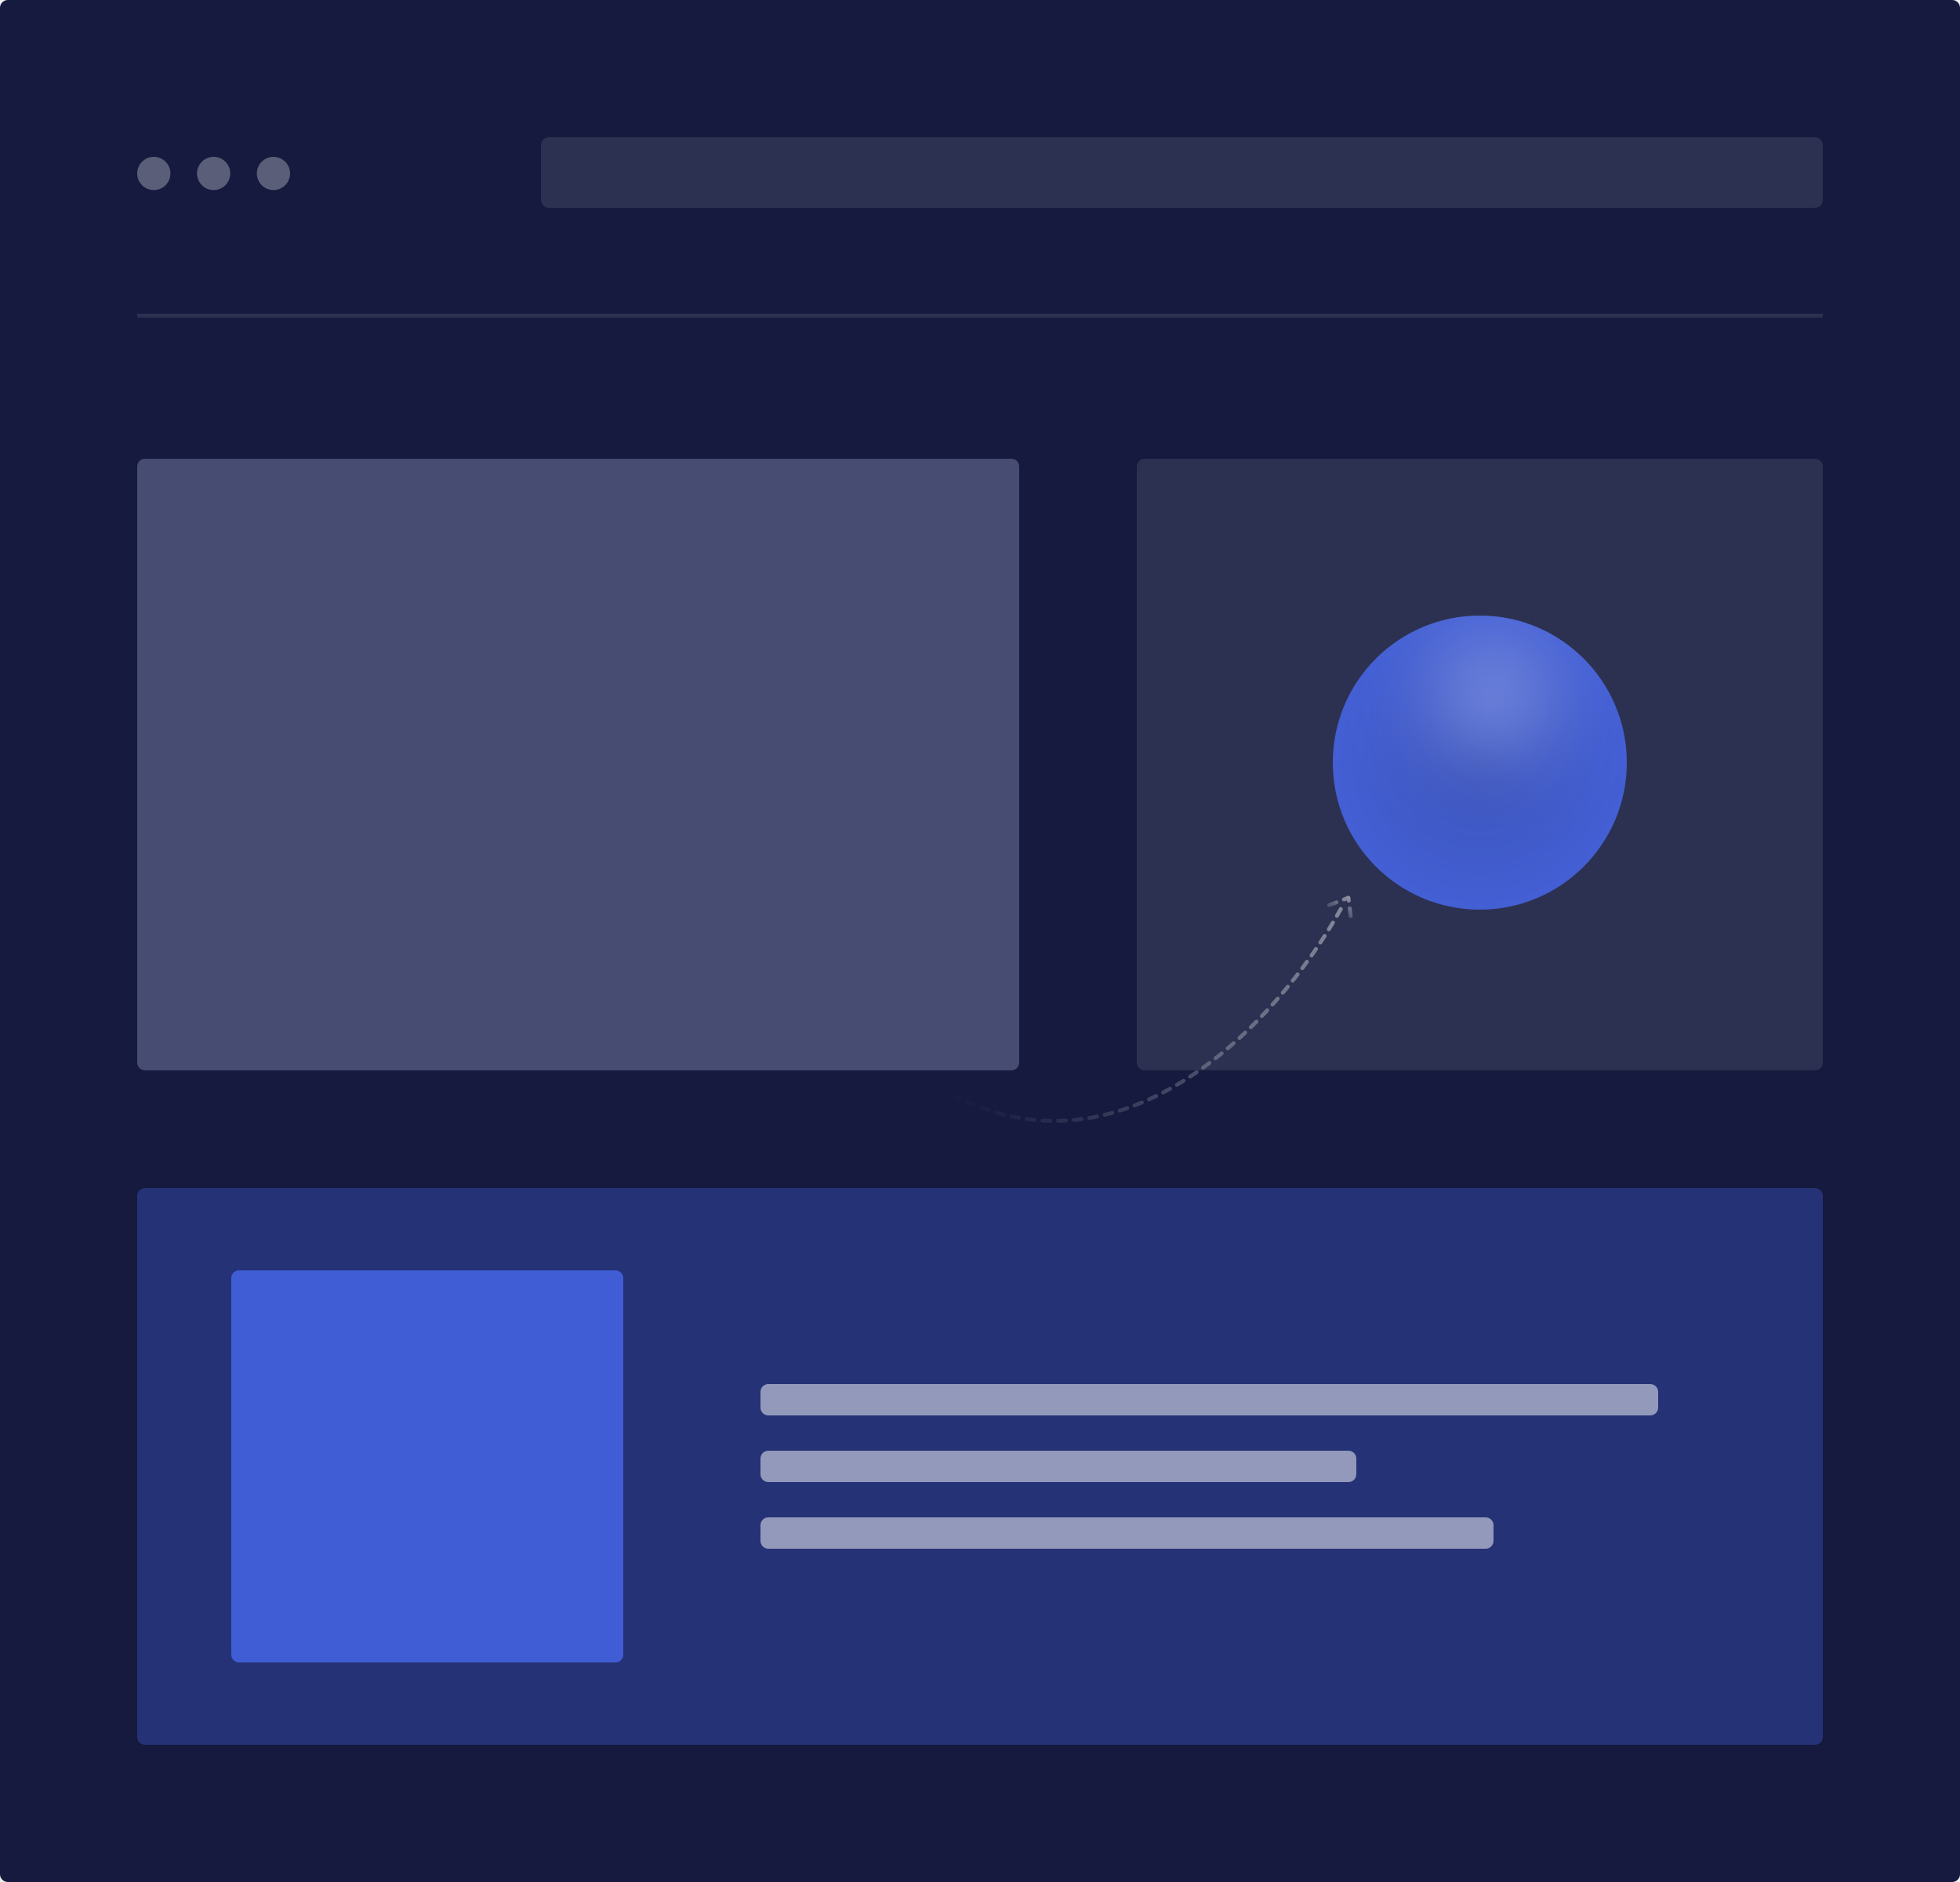
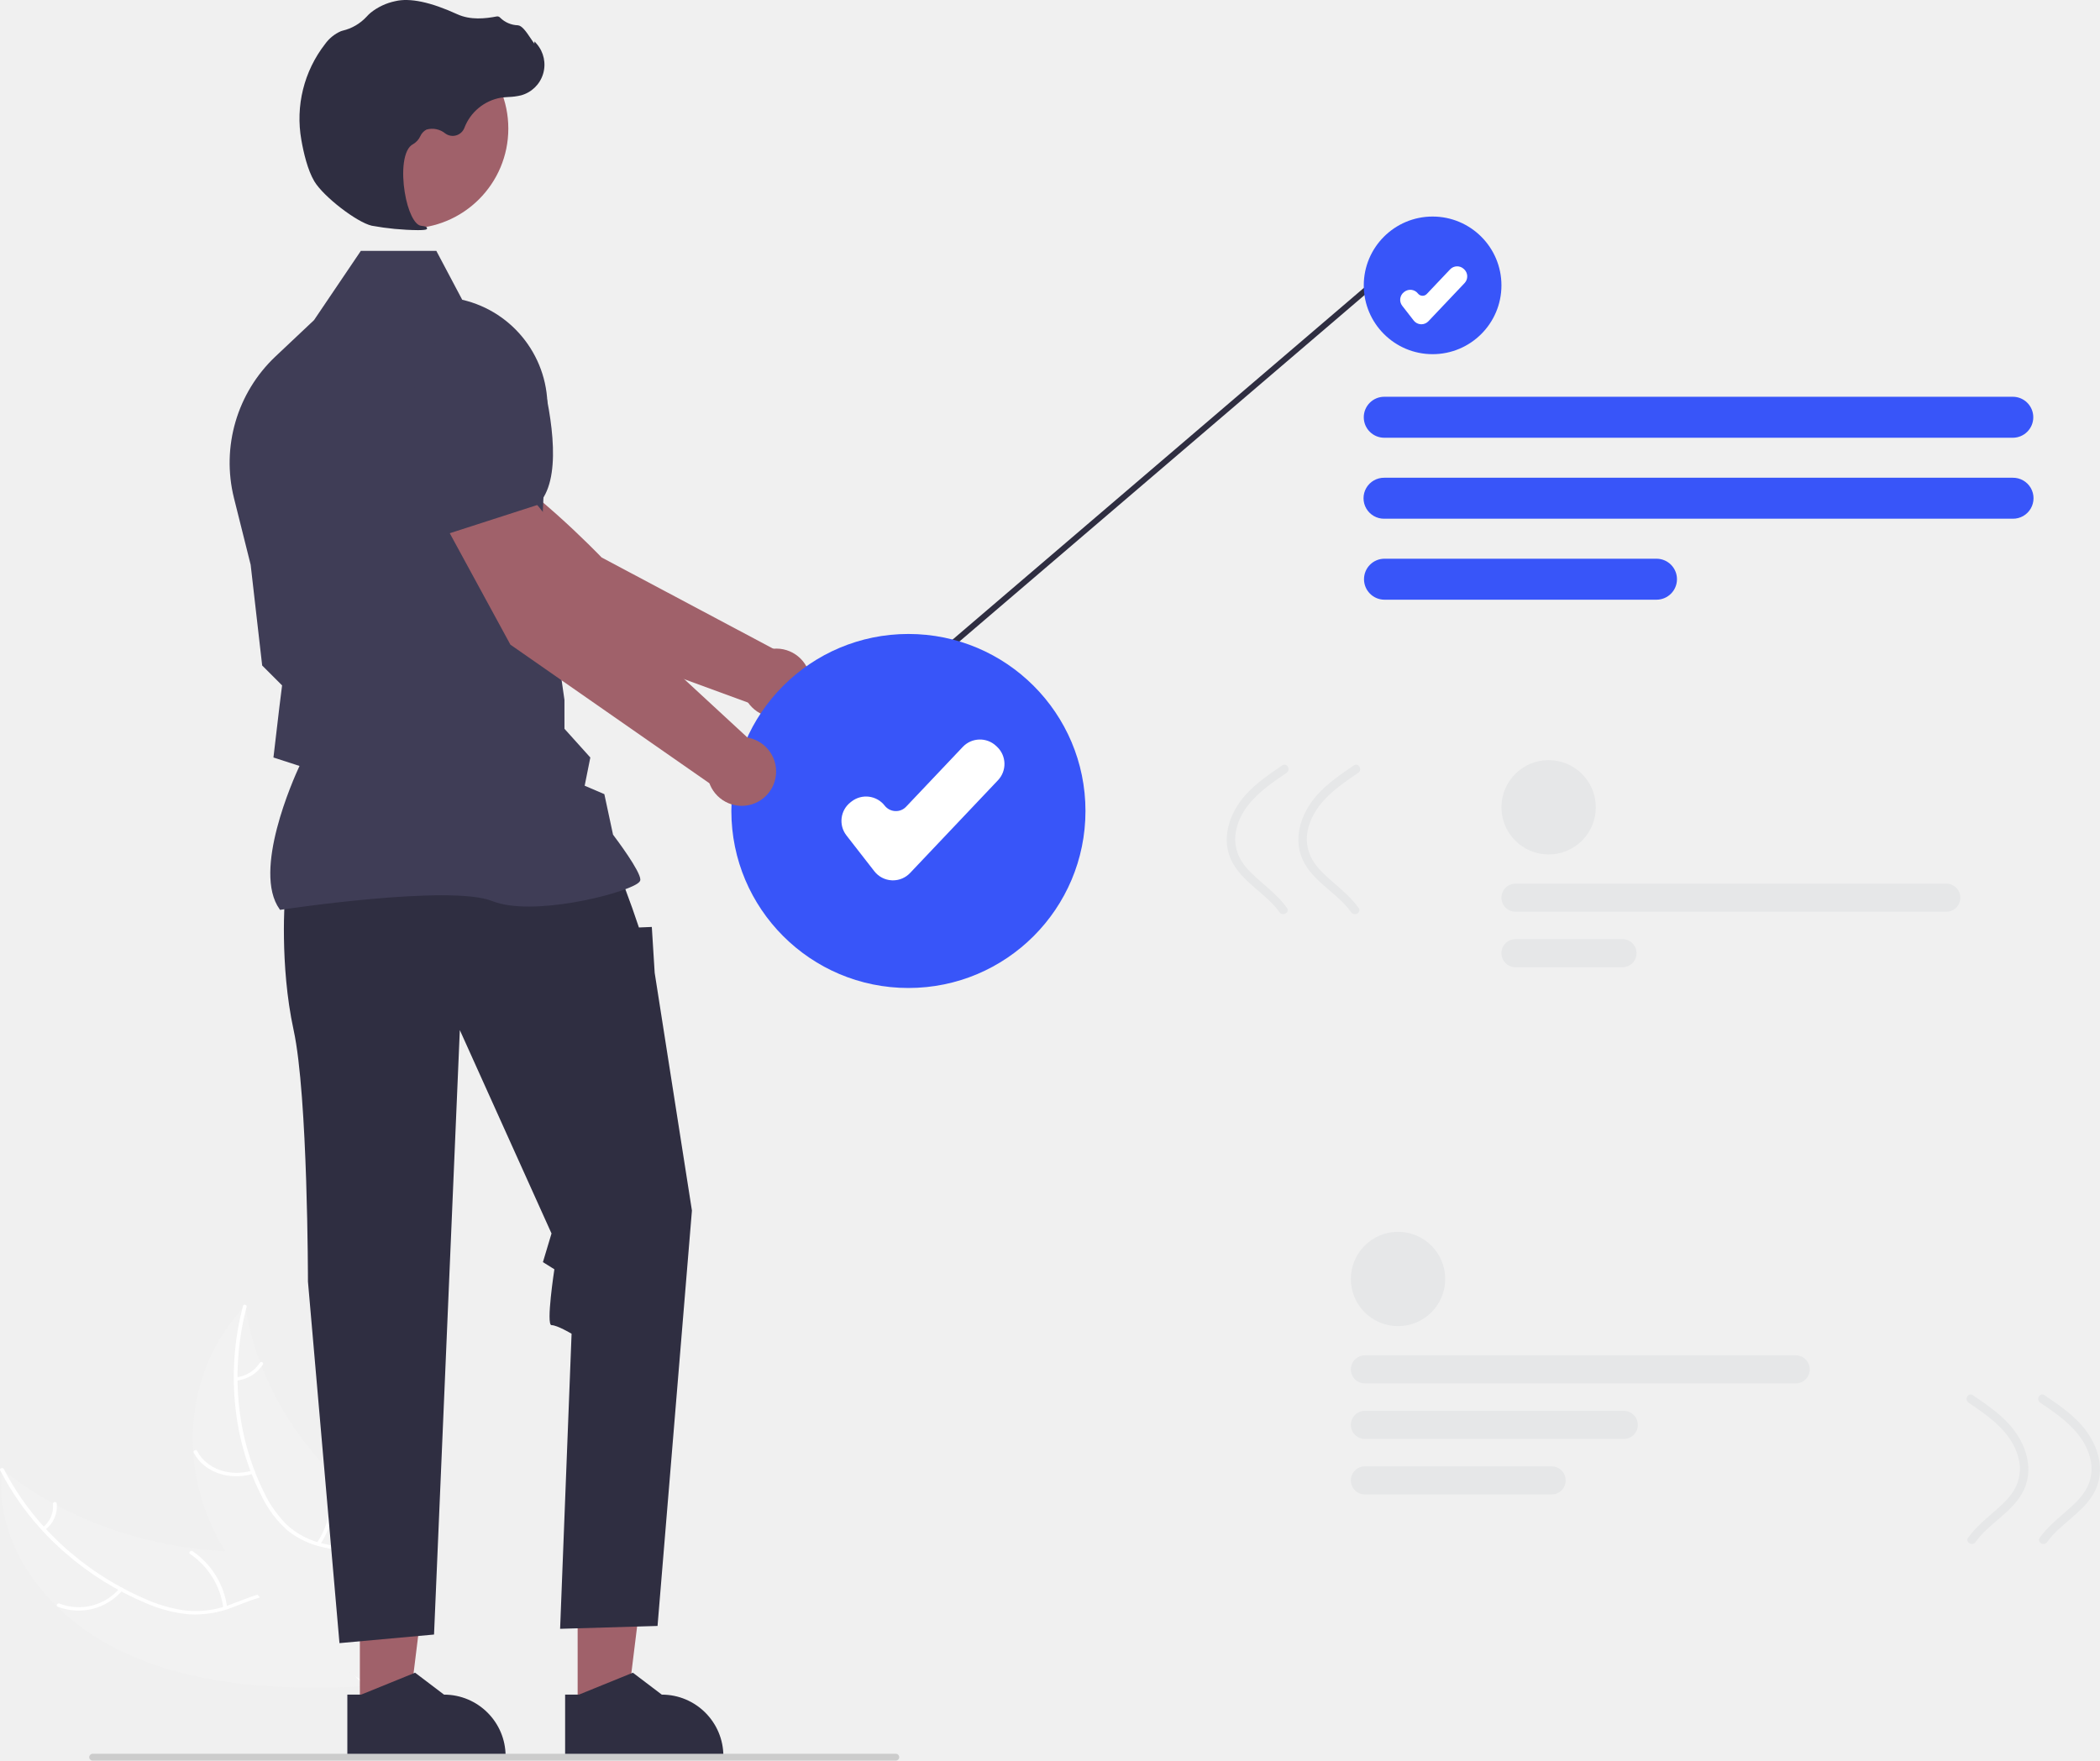
- <svg xmlns="http://www.w3.org/2000/svg" xmlns:xlink="http://www.w3.org/1999/xlink" fill="none" height="480" viewBox="0 0 500 480" width="500">
-   <filter id="a" color-interpolation-filters="sRGB" filterUnits="userSpaceOnUse" height="72.882" width="72.882" x="344.368" y="140.412">
-     <feFlood flood-opacity="0" result="BackgroundImageFix" />
-     <feBlend in="SourceGraphic" in2="BackgroundImageFix" mode="normal" result="shape" />
-     <feGaussianBlur result="effect1_foregroundBlur_62:128" stdDeviation="10.5" />
-   </filter>
-   <radialGradient id="b" cx="0" cy="0" gradientTransform="matrix(0 40.2574 -40.2574 0 377.5 194.5)" gradientUnits="userSpaceOnUse" r="1">
-     <stop offset="0" stop-opacity=".47" />
-     <stop offset="1" stop-opacity="0" />
-   </radialGradient>
-   <linearGradient id="c">
-     <stop offset="0" stop-color="#fff" stop-opacity=".48" />
-     <stop offset="1" stop-color="#fff" stop-opacity="0" />
-   </linearGradient>
-   <linearGradient id="d" gradientUnits="userSpaceOnUse" x1="358.554" x2="242.956" xlink:href="#c" y1="226.723" y2="282.349" />
-   <linearGradient id="e" gradientUnits="userSpaceOnUse" x1="343.992" x2="340.23" xlink:href="#c" y1="228.548" y2="234.571" />
-   <mask id="f" height="75" maskUnits="userSpaceOnUse" width="75" x="340" y="157">
-     <circle cx="377.5" cy="194.5" fill="#4a6cf7" opacity=".8" r="37.5" />
-   </mask>
-   <rect fill="#151a3e" height="480" rx="2" width="500" />
-   <rect fill="#474c72" height="156" rx="2" width="225" x="35" y="117" />
-   <path d="m35 80.5h430" opacity=".1" stroke="#fff" />
-   <rect fill="#2c3151" height="156" rx="2" width="175" x="290" y="117" />
-   <rect fill="#4a6cf7" height="142" opacity=".3" rx="2" width="430" x="35" y="303" />
-   <rect fill="#fff" height="8" opacity=".5" rx="2" width="229" x="194" y="353" />
-   <rect fill="#fff" height="8" opacity=".5" rx="2" width="152" x="194" y="370" />
-   <rect fill="#fff" height="8" opacity=".5" rx="2" width="187" x="194" y="387" />
-   <rect fill="#4a6cf7" fill-opacity=".73" height="100" rx="2" width="100" x="59" y="324" />
-   <g fill="#fff">
-     <rect height="18" opacity=".1" rx="2" width="327" x="138" y="35" />
-     <circle cx="39.239" cy="44.239" opacity=".3" r="4.239" />
-     <circle cx="54.5" cy="44.239" opacity=".3" r="4.239" />
-     <circle cx="69.761" cy="44.239" opacity=".3" r="4.239" />
-   </g>
-   <circle cx="377.5" cy="194.5" fill="#4a6cf7" opacity=".8" r="37.5" />
-   <g mask="url(#f)">
-     <circle cx="377.5" cy="194.5" fill="url(#b)" opacity=".8" r="37.5" />
-     <g filter="url(#a)" opacity=".8">
-       <circle cx="380.809" cy="176.853" fill="#fff" r="15.441" />
-     </g>
-   </g>
-   <path d="m342.034 231.847c-17.07 30.902-64.095 81.339-115.64 35.871" stroke="url(#d)" stroke-dasharray="2 2" stroke-linecap="round" stroke-linejoin="round" />
-   <path d="m339.077 230.867 4.896-1.896.589 4.685" stroke="url(#e)" stroke-dasharray="2 2" stroke-linecap="round" stroke-linejoin="round" />
+ <svg xmlns="http://www.w3.org/2000/svg" data-name="Layer 1" width="732.853" height="614.572" viewBox="0 0 732.853 614.572">
+   <polygon points="322.091 232.107 486.005 91.904 486.765 93.962 323.429 233.671 322.091 232.107" fill="#2f2e41" />
+   <circle cx="499.947" cy="99.612" r="24.022" fill="#3855f9" />
+   <path d="M935.449,295.669H716.111a7.153,7.153,0,1,1,0-14.307H935.449a7.153,7.153,0,1,1,0,14.307Z" transform="translate(-233.0327 -142.8634)" fill="#3855f9" />
+   <path d="M935.449,323.936H716.111a7.154,7.154,0,1,1,0-14.307H935.449a7.154,7.154,0,1,1,0,14.307Z" transform="translate(-233.0327 -142.8634)" fill="#3855f9" />
+   <path d="M811.188,352.202H716.111a7.154,7.154,0,0,1,0-14.307h95.078a7.154,7.154,0,0,1,0,14.307Z" transform="translate(-233.0327 -142.8634)" fill="#3855f9" />
+   <circle cx="540.434" cy="281.8" r="16.465" fill="#e6e7e8" />
+   <path d="M912.245,461.124H761.905a4.903,4.903,0,1,1,0-9.806H912.245a4.903,4.903,0,1,1,0,9.806Z" transform="translate(-233.0327 -142.8634)" fill="#e6e7e8" />
+   <path d="M799.245,480.498H761.905a4.903,4.903,0,0,1,0-9.807h37.34a4.903,4.903,0,0,1,0,9.807Z" transform="translate(-233.0327 -142.8634)" fill="#e6e7e8" />
+   <circle cx="487.883" cy="446.459" r="16.465" fill="#e6e7e8" />
+   <path d="M859.694,625.782H709.354a4.903,4.903,0,1,1,0-9.806H859.694a4.903,4.903,0,1,1,0,9.806Z" transform="translate(-233.0327 -142.8634)" fill="#e6e7e8" />
+   <path d="M799.694,645.157H709.354a4.903,4.903,0,1,1,0-9.807h90.34a4.903,4.903,0,1,1,0,9.807Z" transform="translate(-233.0327 -142.8634)" fill="#e6e7e8" />
+   <path d="M774.522,664.531h-65.169a4.903,4.903,0,1,1,0-9.807h65.169a4.903,4.903,0,0,1,0,9.807Z" transform="translate(-233.0327 -142.8634)" fill="#e6e7e8" />
+   <path d="M275.611,719.362c-25.714-12.185-44.867-36.7-41.88-63.642,23.069,18.68,54.477,29.112,86.9,28.862,12.629-.097,26.772-1.382,35.949,5.704,5.71,4.409,8.286,11.41,8.611,18.388.325,6.978-1.366,14.04-3.048,21.01l.511,1.652C332.463,733.259,301.325,731.547,275.611,719.362Z" transform="translate(-233.0327 -142.8634)" fill="#f2f2f2" />
+   <path d="M234.364,655.653c9.945,19.406,27.188,35.58,48.617,45.047a51.442,51.442,0,0,0,14.829,4.357,33.524,33.524,0,0,0,15.424-2.016c4.657-1.671,9.248-3.848,14.187-4.509a18.158,18.158,0,0,1,13.721,3.699c4.564,3.549,7.286,8.461,9.753,13.36,2.739,5.44,5.484,11.137,10.847,14.844.65.449-.255,1.383-.904.935-9.332-6.45-10.678-18.114-18.093-25.926-3.46-3.645-8.262-6.288-14.027-5.863-5.041.372-9.776,2.612-14.479,4.34a35.977,35.977,0,0,1-15.046,2.469,48.263,48.263,0,0,1-15.009-3.816,103.579,103.579,0,0,1-28.399-17.67,96.835,96.835,0,0,1-22.696-28.811c-.344-.67.932-1.104,1.273-.438Z" transform="translate(-233.0327 -142.8634)" fill="#fff" />
+   <path d="M275.803,697.966A20.135,20.135,0,0,1,253.165,703.72c-.748-.315-.137-1.412.612-1.096a18.641,18.641,0,0,0,21.049-5.39c.526-.64,1.499.096.977.732Z" transform="translate(-233.0327 -142.8634)" fill="#fff" />
+   <path d="M310.973,704.158a27.076,27.076,0,0,0-11.645-18.878c-.648-.451.257-1.386.904-.935a28.152,28.152,0,0,1,12.07,19.67c.092.752-1.238.891-1.33.143Z" transform="translate(-233.0327 -142.8634)" fill="#fff" />
+   <path d="M247.982,676.008a9.154,9.154,0,0,0,3.53-8.182c-.103-.75,1.228-.888,1.33-.143a10.249,10.249,0,0,1-3.883,9.058.761.761,0,0,1-.94.101.545.545,0,0,1-.036-.834Z" transform="translate(-233.0327 -142.8634)" fill="#fff" />
+   <path d="M318.57,598.756c.079.465.159.931.248,1.4a101.686,101.686,0,0,0,5.021,18.29c.165.461.34.926.519,1.38a110.235,110.235,0,0,0,25.284,38.164,115.864,115.864,0,0,0,14.46,12.094c7.165,5.071,15.435,10.024,19.97,16.856a18.145,18.145,0,0,1,1.289,2.207l-20.43,41.335c-.098.077-.185.158-.283.235l-.734,1.678c-.284-.172-.574-.355-.858-.527-.165-.099-.326-.207-.491-.306-.109-.069-.217-.138-.32-.194-.036-.023-.072-.046-.099-.065-.103-.056-.191-.119-.284-.172q-2.436-1.534-4.853-3.105c-.01-.003-.01-.003-.016-.016-12.254-8.013-23.779-17.067-33.248-27.514-.285-.314-.58-.632-.855-.965A103.132,103.132,0,0,1,311.629,684.383a88.693,88.693,0,0,1-4.786-9.067,73.201,73.201,0,0,1-6.369-25.479c-1.154-17.643,4.08-35.886,17.091-50.009C317.898,599.467,318.227,599.114,318.57,598.756Z" transform="translate(-233.0327 -142.8634)" fill="#f2f2f2" />
+   <path d="M319.093,599.038c-5.691,21.822-3.73,44.837,5.905,64.42a40.428,40.428,0,0,0,8.153,11.69,27.288,27.288,0,0,0,12.913,6.606c4.618,1.093,9.528,1.722,13.674,3.824a14.416,14.416,0,0,1,7.768,10.535c1.014,5.471-.272,11.105-1.742,16.591-1.632,6.091-3.433,12.402-1.927,18.439.182.731-1.128,1.036-1.31.306-2.62-10.502,4.267-21.121,4.004-31.745-.123-4.957-1.929-9.788-6.532-12.535-4.025-2.402-9.088-3.055-13.778-4.125a29.572,29.572,0,0,1-12.936-6.018,37.745,37.745,0,0,1-8.654-11.329,88.277,88.277,0,0,1-9.3-30.299,97.483,97.483,0,0,1,2.511-36.674c.197-.754,1.445-.434,1.25.315Z" transform="translate(-233.0327 -142.8634)" fill="#fff" />
+   <path d="M321.475,657.269c-8.404,2.633-17.32-.517-20.844-7.324-.347-.671.853-1.271,1.2-.6,3.301,6.377,11.552,9.237,19.408,6.776.827-.259,1.057.89.235,1.148Z" transform="translate(-233.0327 -142.8634)" fill="#fff" />
+   <path d="M343.615,681.482a28.747,28.747,0,0,0,4.061-22.291c-.18-.732,1.13-1.037,1.31-.306a29.922,29.922,0,0,1-4.279,23.192C344.267,682.764,343.177,682.165,343.615,681.482Z" transform="translate(-233.0327 -142.8634)" fill="#fff" />
+   <path d="M315.51,623.645a11.295,11.295,0,0,0,8.181-5.037c.431-.691,1.52-.091,1.093.595a12.656,12.656,0,0,1-9.039,5.59c-.362.043-.699-.084-.773-.421a.658.658,0,0,1,.537-.727Z" transform="translate(-233.0327 -142.8634)" fill="#fff" />
+   <path d="M379.842,322.062l34.771,36.922,80.932,29.666,9.725-18.067L442.991,337.466s-28.079-29.336-44.736-35.379Z" transform="translate(-233.0327 -142.8634)" fill="#a0616a" />
+   <circle cx="270.912" cy="238.408" r="12" fill="#a0616a" />
+   <path d="M406.824,304.139l-24.853,21.944-.117.03c-11.555,2.95-28.244-10.679-40.208-22.632a22.004,22.004,0,0,1-1.013-30.024h0a22.053,22.053,0,0,1,22.305-6.666l20.201,5.573Z" transform="translate(-233.0327 -142.8634)" fill="#3f3d56" />
+   <polygon points="201.586 597.14 218.714 597.139 226.862 531.074 201.583 531.075 201.586 597.14" fill="#a0616a" />
+   <path d="M430.249,734.411l4.821-0,18.822-7.654,10.088,7.653h.001a21.497,21.497,0,0,1,21.496,21.496v.699l-55.228.002Z" transform="translate(-233.0327 -142.8634)" fill="#2f2e41" />
+   <polygon points="125.586 597.14 142.714 597.139 150.862 531.074 125.583 531.075 125.586 597.14" fill="#a0616a" />
+   <path d="M354.249,734.411l4.821-0,18.822-7.654,10.088,7.653h.001a21.497,21.497,0,0,1,21.496,21.496v.699l-55.228.002Z" transform="translate(-233.0327 -142.8634)" fill="#2f2e41" />
+   <path d="M332.501,455.437s-2,24,3,47,5,87.776,5,87.776l11,126.224,33-3,9-211,32,71-3,10,3.996,2.5s-2.996,19.5-.996,19.5,7,3,7,3l-4,103,34-1,12-145-13-83-1-16-4.5.185-2.291-6.685-4.209-11.5Z" transform="translate(-233.0327 -142.8634)" fill="#2f2e41" />
+   <path d="M330.773,460.478l-.178-.25c-9.519-13.326,4.797-45.349,6.957-49.991l-9.094-2.951,2.048-17.408.97-7.761-6.951-6.951-.02-.173-4-35L314.689,316.747a51.037,51.037,0,0,1,14.486-49.46l13.443-12.675,16.338-24.174h26.347l9.034,17.063a38.401,38.401,0,0,1,29.712,39.207L422.001,331.46l8.015,55.721.005,10.084,9.02,10.024-1.97,9.848,6.865,2.942,3.031,14.145c1.254,1.655,9.534,12.695,9.534,15.713,0,.453-.334.891-1.052,1.377-5.643,3.821-36.83,11.61-50.633,6.087-14.703-5.879-73.15,2.94-73.739,3.03Z" transform="translate(-233.0327 -142.8634)" fill="#3f3d56" />
+   <path d="M546.837,756.245a1.186,1.186,0,0,1-1.183,1.19H265.357a1.19,1.19,0,0,1,0-2.38h280.29a1.187,1.187,0,0,1,1.19,1.183Z" transform="translate(-233.0327 -142.8634)" fill="#ccc" />
+   <circle cx="142.5" cy="44.877" r="34.893" fill="#a0616a" />
+   <path d="M378.876,223.199a94.898,94.898,0,0,1-16.109-1.544c-5.263-1.212-16.874-10.191-20.039-15.495h0c-2.351-3.941-3.762-10.037-4.532-14.456a42.421,42.421,0,0,1,8.286-33.475,13.402,13.402,0,0,1,5.531-4.479c.196-.071.397-.133.6-.185a16.536,16.536,0,0,0,8.354-4.876,13.639,13.639,0,0,1,1.403-1.372,20.369,20.369,0,0,1,8.605-4.046c5.085-1.221,12.359.309,21.619,4.552,4.652,2.132,9.816,1.537,13.796.781a1.296,1.296,0,0,1,1.208.449,9.145,9.145,0,0,0,6.149,2.637c1.413.099,2.847,2.096,4.575,4.696.392.59.85,1.279,1.182,1.7l.066-.79.777.903a11.097,11.097,0,0,1-5.475,17.944,21.641,21.641,0,0,1-4.369.581c-.893.057-1.816.116-2.703.247a16.731,16.731,0,0,0-12.709,10.533,4.376,4.376,0,0,1-6.657,1.953,7.229,7.229,0,0,0-6.554-1.369,4.799,4.799,0,0,0-2.183,2.351,6.254,6.254,0,0,1-2.444,2.707c-3.633,1.756-4.091,9.938-2.98,16.797,1.071,6.612,3.402,11.435,5.667,11.729,1.744.226,1.941.355,2.06.668l.106.28-.203.254C381.708,223.099,380.553,223.199,378.876,223.199Z" transform="translate(-233.0327 -142.8634)" fill="#2f2e41" />
+   <circle cx="317.016" cy="283.09" r="61.789" fill="#3855f9" />
+   <path d="M544.654,450.171c-.133,0-.268-.003-.404-.01a8.23,8.23,0,0,1-6.099-3.17l-9.739-12.52a8.245,8.245,0,0,1,1.444-11.558l.349-.272a8.25,8.25,0,0,1,11.562,1.442,4.94,4.94,0,0,0,3.662,1.903,4.846,4.846,0,0,0,3.831-1.537l19.773-20.872a8.247,8.247,0,0,1,11.643-.315l.322.304a8.246,8.246,0,0,1,.317,11.645l-30.683,32.387A8.223,8.223,0,0,1,544.654,450.171Z" transform="translate(-233.0327 -142.8634)" fill="#fff" />
+   <path d="M386.912,323.345l24.239,44.55L481.879,417.167l14-15-51.811-47.866S424.372,318.789,409.799,308.709Z" transform="translate(-233.0327 -142.8634)" fill="#a0616a" />
+   <circle cx="258.846" cy="269.303" r="12" fill="#a0616a" />
+   <path d="M389.094,329.284l-15.243-36.583,5.513-20.217A22.055,22.055,0,0,1,396.479,256.702h0a22.003,22.003,0,0,1,25.305,16.19c4.175,16.39,7.381,37.696-1.051,46.128l-.085.085Z" transform="translate(-233.0327 -142.8634)" fill="#3f3d56" />
+   <path d="M729.058,256.059c-.055,0-.11-.001-.166-.004a3.386,3.386,0,0,1-2.509-1.304L722.377,249.6a3.392,3.392,0,0,1,.594-4.755l.144-.112a3.394,3.394,0,0,1,4.756.593,2.032,2.032,0,0,0,1.507.783,1.994,1.994,0,0,0,1.576-.632l8.134-8.587a3.393,3.393,0,0,1,4.79-.13l.132.125a3.392,3.392,0,0,1,.13,4.791l-12.623,13.324A3.383,3.383,0,0,1,729.058,256.059Z" transform="translate(-233.0327 -142.8634)" fill="#fff" />
+   <path d="M919.996,632.475c7.149,4.853,15.096,10.313,17.4,19.171a14.569,14.569,0,0,1-1.484,11.335c-1.835,3.058-4.568,5.461-7.234,7.776-3.167,2.751-6.36,5.454-8.817,8.888-1.125,1.573,1.475,3.072,2.59,1.514,4.556-6.367,12.127-9.974,16.137-16.806,4.742-8.081,1.577-17.664-4.299-24.206-3.667-4.082-8.266-7.2-12.778-10.263-1.602-1.087-3.104,1.511-1.514,2.59Z" transform="translate(-233.0327 -142.8634)" fill="#e6e7e8" />
+   <path d="M944.996,632.475c7.149,4.853,15.096,10.313,17.4,19.171a14.569,14.569,0,0,1-1.484,11.335c-1.835,3.058-4.568,5.461-7.234,7.776-3.167,2.751-6.36,5.454-8.817,8.888-1.125,1.573,1.475,3.072,2.59,1.514,4.556-6.367,12.127-9.974,16.136-16.806,4.742-8.081,1.578-17.664-4.299-24.206-3.667-4.082-8.266-7.2-12.778-10.263-1.602-1.087-3.104,1.511-1.514,2.59Z" transform="translate(-233.0327 -142.8634)" fill="#e6e7e8" />
+   <path d="M707.026,412.629c1.59-1.079.087-3.678-1.514-2.59-4.512,3.063-9.111,6.18-12.778,10.263-5.877,6.542-9.041,16.125-4.299,24.206,4.01,6.833,11.581,10.439,16.137,16.806,1.115,1.558,3.716.059,2.59-1.514-2.457-3.434-5.65-6.138-8.817-8.888-2.666-2.315-5.4-4.718-7.234-7.776a14.569,14.569,0,0,1-1.484-11.335c2.304-8.858,10.251-14.318,17.4-19.171Z" transform="translate(-233.0327 -142.8634)" fill="#e6e7e8" />
+   <path d="M682.026,412.629c1.59-1.079.087-3.678-1.514-2.59-4.512,3.063-9.111,6.18-12.778,10.263-5.877,6.542-9.041,16.125-4.299,24.206,4.01,6.833,11.581,10.439,16.136,16.806,1.115,1.558,3.716.059,2.59-1.514-2.457-3.434-5.65-6.138-8.817-8.888-2.666-2.315-5.399-4.718-7.234-7.776a14.569,14.569,0,0,1-1.484-11.335c2.304-8.858,10.251-14.318,17.4-19.171Z" transform="translate(-233.0327 -142.8634)" fill="#e6e7e8" />
</svg>
